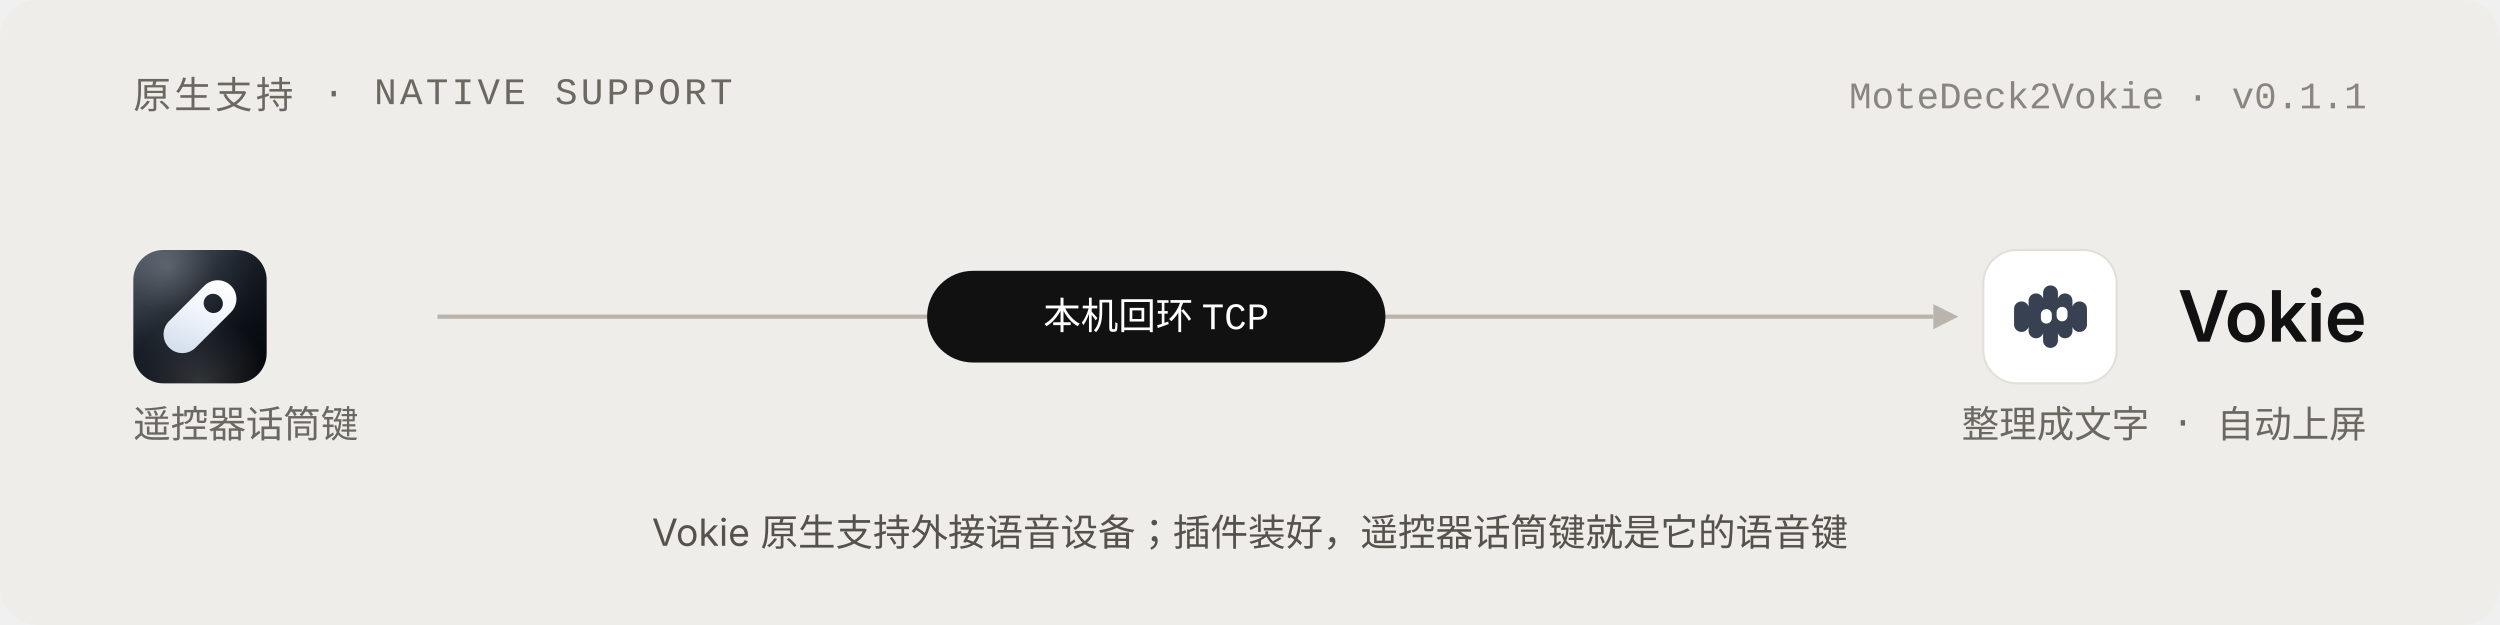
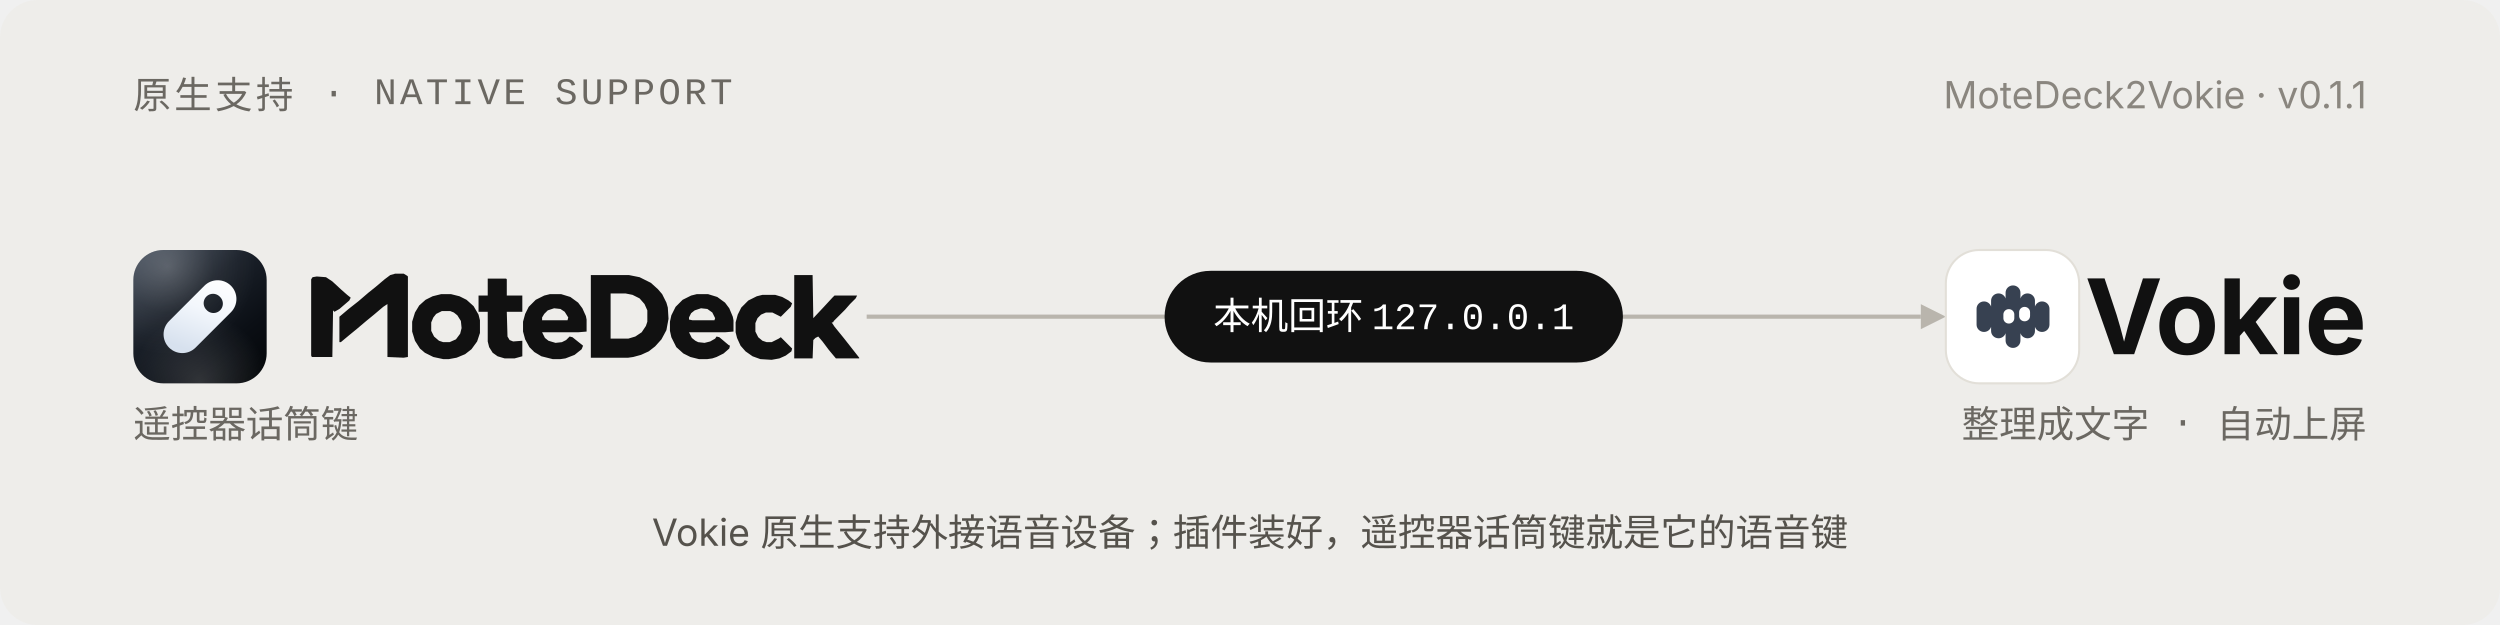
<svg xmlns="http://www.w3.org/2000/svg" viewBox="0 0 1200 300" width="1200" height="300" role="img" aria-labelledby="t d">
  <defs>
    <linearGradient id="glassBody" x1="3.2" y1="0.8" x2="21" y2="23.2" gradientUnits="userSpaceOnUse">
      <stop offset="0" stop-color="#39424F" />
      <stop offset="0.36" stop-color="#1B212A" />
      <stop offset="0.74" stop-color="#0B0F15" />
      <stop offset="1" stop-color="#05080B" />
    </linearGradient>
    <radialGradient id="glassSheen" cx="6.2" cy="3" r="15.8" gradientUnits="userSpaceOnUse">
      <stop offset="0" stop-color="#FFFFFF" stop-opacity="0.22" />
      <stop offset="0.52" stop-color="#FFFFFF" stop-opacity="0.06" />
      <stop offset="1" stop-color="#FFFFFF" stop-opacity="0" />
    </radialGradient>
    <radialGradient id="glassFloor" cx="12" cy="23.8" r="12.2" gradientUnits="userSpaceOnUse">
      <stop offset="0" stop-color="#FFFFFF" stop-opacity="0.16" />
      <stop offset="1" stop-color="#FFFFFF" stop-opacity="0" />
    </radialGradient>
    <linearGradient id="pillBody" x1="9" y1="4.2" x2="15" y2="17.6" gradientUnits="userSpaceOnUse">
      <stop offset="0" stop-color="#FFFFFF" />
      <stop offset="0.46" stop-color="#F3F7FC" />
      <stop offset="1" stop-color="#D7E1EE" />
    </linearGradient>
  </defs>
  <rect width="1200" height="300" rx="18" fill="#EEEDEA" />
  <text x="64" y="52" font-family="'SFMono-Regular', Consolas, 'Liberation Mono', Menlo, monospace" font-size="18" letter-spacing="1.6" fill="#6B6862">原生支持 · NATIVE SUPPORT</text>
-   <text x="1136" y="52" text-anchor="end" font-family="'SFMono-Regular', Consolas, 'Liberation Mono', Menlo, monospace" font-size="18" fill="#8A867F">MoteDeck2Vokie · v0.1.1</text>
+   <text x="1136" y="52" text-anchor="end" font-family="-apple-system, BlinkMacSystemFont, 'Segoe UI Variable Text', 'Segoe UI', 'Microsoft YaHei UI', 'PingFang SC', sans-serif" font-size="18" fill="#8A867F">MoteDeck2Vokie · v0.1.1</text>
  <g transform="translate(64 120) scale(2.6667)">
    <rect width="24" height="24" rx="5.4" fill="url(#glassBody)" />
    <rect width="24" height="24" rx="5.4" fill="url(#glassSheen)" />
    <rect width="24" height="24" rx="5.4" fill="url(#glassFloor)" />
    <g transform="rotate(45 12 12)">
      <path fill="url(#pillBody)" fill-rule="evenodd" d="M12 4.125A3.375 3.375 0 0 1 15.375 7.5V16.5A3.375 3.375 0 0 1 8.625 16.5V7.5A3.375 3.375 0 0 1 12 4.125ZM12 6.938A1.688 1.688 0 1 1 12 10.312A1.688 1.688 0 1 1 12 6.938Z" />
    </g>
  </g>
+   <g transform="translate(148 130) scale(0.339)">
+     <path fill="#111111" d="M123.0,4.0 L135.0,4.0 L140.0,7.0 L141.0,8.0 L141.0,122.0 L135.0,123.0 L112.0,122.0 L112.0,47.0 L106.0,51.0 L93.0,62.0 L82.0,71.0 L69.0,82.0 L58.0,91.0 L46.0,101.0 L44.0,101.0 L44.0,65.0 L57.0,54.0 L71.0,43.0 L85.0,31.0 L95.0,23.0 L108.0,12.0 L116.0,6.0 Z M400.0,6.0 L454.0,6.0 L469.0,9.0 L485.0,17.0 L495.0,26.0 L501.0,33.0 L507.0,45.0 L509.0,52.0 L510.0,68.0 L507.0,84.0 L500.0,97.0 L491.0,107.0 L482.0,114.0 L471.0,119.0 L460.0,122.0 L453.0,123.0 L400.0,123.0 Z M428.0,32.0 L428.0,96.0 L453.0,96.0 L463.0,93.0 L472.0,87.0 L478.0,78.0 L480.0,72.0 L480.0,56.0 L476.0,47.0 L469.0,39.0 L459.0,34.0 L449.0,32.0 Z M688.0,6.0 L714.0,6.0 L715.0,67.0 L730.0,51.0 L742.0,38.0 L745.0,35.0 L777.0,35.0 L775.0,39.0 L767.0,47.0 L760.0,55.0 L744.0,71.0 L743.0,73.0 L741.0,73.0 L745.0,79.0 L758.0,95.0 L769.0,109.0 L780.0,123.0 L780.0,124.0 L747.0,124.0 L737.0,112.0 L728.0,100.0 L722.0,93.0 L718.0,95.0 L715.0,98.0 L714.0,124.0 L688.0,124.0 Z M12.0,8.0 L25.0,9.0 L34.0,15.0 L47.0,27.0 L55.0,34.0 L60.0,38.0 L58.0,42.0 L44.0,54.0 L37.0,58.0 L35.0,56.0 L34.0,122.0 L5.0,122.0 L4.0,120.0 L4.0,12.0 L6.0,9.0 Z M254.0,11.0 L280.0,11.0 L281.0,12.0 L281.0,35.0 L303.0,35.0 L303.0,58.0 L281.0,58.0 L282.0,93.0 L285.0,98.0 L290.0,100.0 L303.0,99.0 L303.0,121.0 L292.0,124.0 L278.0,124.0 L268.0,121.0 L261.0,116.0 L256.0,108.0 L254.0,100.0 L254.0,58.0 L241.0,58.0 L241.0,35.0 L254.0,35.0 Z M188.0,33.0 L202.0,33.0 L214.0,36.0 L224.0,41.0 L234.0,50.0 L241.0,62.0 L243.0,70.0 L243.0,88.0 L239.0,100.0 L231.0,111.0 L222.0,118.0 L210.0,123.0 L199.0,125.0 L191.0,125.0 L177.0,122.0 L165.0,116.0 L158.0,110.0 L151.0,99.0 L147.0,86.0 L147.0,72.0 L151.0,59.0 L157.0,49.0 L166.0,41.0 L176.0,36.0 Z M189.0,57.0 L181.0,61.0 L177.0,66.0 L174.0,73.0 L174.0,85.0 L178.0,93.0 L185.0,99.0 L191.0,101.0 L200.0,101.0 L209.0,97.0 L215.0,89.0 L217.0,81.0 L216.0,71.0 L211.0,63.0 L206.0,59.0 L201.0,57.0 Z M342.0,33.0 L358.0,33.0 L371.0,37.0 L382.0,45.0 L388.0,53.0 L393.0,64.0 L394.0,69.0 L394.0,86.0 L382.0,87.0 L331.0,87.0 L335.0,95.0 L340.0,99.0 L350.0,102.0 L359.0,101.0 L365.0,98.0 L370.0,93.0 L374.0,94.0 L389.0,106.0 L387.0,111.0 L377.0,119.0 L364.0,124.0 L357.0,125.0 L346.0,125.0 L330.0,121.0 L320.0,115.0 L313.0,108.0 L307.0,97.0 L304.0,86.0 L304.0,72.0 L307.0,61.0 L312.0,51.0 L322.0,41.0 L334.0,35.0 Z M348.0,53.0 L339.0,56.0 L334.0,61.0 L331.0,66.0 L331.0,70.0 L367.0,70.0 L368.0,66.0 L363.0,58.0 L357.0,54.0 Z M550.0,33.0 L566.0,33.0 L579.0,37.0 L590.0,45.0 L596.0,53.0 L601.0,65.0 L602.0,70.0 L602.0,86.0 L590.0,87.0 L539.0,87.0 L543.0,95.0 L548.0,99.0 L552.0,101.0 L561.0,102.0 L569.0,100.0 L576.0,96.0 L578.0,93.0 L582.0,94.0 L595.0,105.0 L597.0,106.0 L596.0,110.0 L588.0,117.0 L578.0,122.0 L572.0,124.0 L565.0,125.0 L553.0,125.0 L541.0,122.0 L531.0,117.0 L521.0,108.0 L514.0,94.0 L512.0,85.0 L512.0,72.0 L514.0,63.0 L520.0,51.0 L530.0,41.0 L542.0,35.0 Z M556.0,53.0 L547.0,56.0 L542.0,60.0 L539.0,66.0 L539.0,69.0 L544.0,70.0 L575.0,70.0 L576.0,67.0 L572.0,59.0 L565.0,54.0 Z M643.0,34.0 L661.0,34.0 L671.0,37.0 L680.0,42.0 L685.0,46.0 L683.0,51.0 L669.0,65.0 L665.0,63.0 L657.0,59.0 L648.0,59.0 L641.0,62.0 L636.0,67.0 L633.0,74.0 L633.0,86.0 L637.0,94.0 L643.0,99.0 L649.0,101.0 L656.0,101.0 L666.0,96.0 L669.0,94.0 L685.0,110.0 L684.0,114.0 L676.0,120.0 L667.0,124.0 L656.0,126.0 L640.0,125.0 L629.0,121.0 L619.0,114.0 L612.0,106.0 L607.0,95.0 L605.0,87.0 L605.0,73.0 L608.0,62.0 L613.0,52.0 L623.0,42.0 L635.0,36.0 Z" />
+   </g>
  <text x="64" y="210" font-family="'SFMono-Regular', Consolas, 'Liberation Mono', Menlo, monospace" font-size="18" fill="#6B6862">遥控器话筒键</text>
-   <line x1="210" y1="152" x2="928" y2="152" stroke="#B9B5AD" stroke-width="2" />
-   <path d="M940 152 L928 146 L928 158 Z" fill="#B9B5AD" />
-   <rect x="445" y="130" width="220" height="44" rx="22" fill="#111111" />
-   <text x="555" y="158" text-anchor="middle" font-family="-apple-system, BlinkMacSystemFont, 'Segoe UI Variable Text', 'Segoe UI', 'Microsoft YaHei UI', 'PingFang SC', sans-serif" font-size="18" fill="#FFFFFF">本机回环 <tspan font-family="'SFMono-Regular', Consolas, 'Liberation Mono', Menlo, monospace">TCP</tspan>
+   <line x1="416" y1="152" x2="922" y2="152" stroke="#B9B5AD" stroke-width="2" />
+   <path d="M934 152 L922 146 L922 158 Z" fill="#B9B5AD" />
+   <rect x="559" y="130" width="220" height="44" rx="22" fill="#111111" />
+   <text x="669" y="158" text-anchor="middle" font-family="-apple-system, BlinkMacSystemFont, 'Segoe UI Variable Text', 'Segoe UI', 'Microsoft YaHei UI', 'PingFang SC', sans-serif" font-size="18" fill="#FFFFFF">本机回环 <tspan font-family="'SFMono-Regular', Consolas, 'Liberation Mono', Menlo, monospace">127.0.0.1</tspan>
  </text>
-   <rect x="952" y="120" width="64" height="64" rx="16" fill="#FFFFFF" stroke="#E2DFD8" />
-   <g transform="translate(966 134) scale(1.5)">
+   <rect x="934" y="120" width="64" height="64" rx="16" fill="#FFFFFF" stroke="#E2DFD8" />
+   <g transform="translate(948 134) scale(1.5)">
    <path fill="#374151" d="M12.164 2C13.475 2 14.54 3.042 14.54 4.326V6.2C14.839 5.25 15.743 4.559 16.811 4.559C18.122 4.559 19.186 5.601 19.186 6.885V8.769C19.485 7.818 20.39 7.127 21.458 7.127C22.769 7.127 23.833 8.169 23.833 9.453V14.565C23.833 15.849 22.769 16.891 21.458 16.892C20.39 16.892 19.485 16.2 19.186 15.249V16.594C19.186 17.878 18.122 18.92 16.811 18.92V18.916C15.742 18.916 14.839 18.224 14.54 17.273V19.674C14.54 20.958 13.475 22 12.164 22C10.853 22 9.789 20.958 9.789 19.674V17.29C9.487 18.234 8.586 18.92 7.522 18.92V18.916C6.211 18.916 5.147 17.874 5.146 16.59V15.249C4.848 16.2 3.944 16.891 2.876 16.892C1.565 16.892 0.5 15.849 0.5 14.565V9.453C0.5 8.169 1.565 7.127 2.876 7.127C3.944 7.127 4.848 7.818 5.146 8.769V6.885C5.147 5.601 6.211 4.559 7.522 4.559C8.586 4.559 9.486 5.244 9.789 6.188V4.326C9.789 3.042 10.853 2 12.164 2ZM10.829 9.588C9.863 9.588 9.081 10.354 9.081 11.3V12.495C9.081 13.441 9.863 14.207 10.829 14.207C11.795 14.207 12.577 13.441 12.577 12.495V11.3C12.577 10.354 11.795 9.588 10.829 9.588ZM15.87 8.867C14.905 8.867 14.122 9.634 14.122 10.579V11.774C14.122 12.72 14.905 13.486 15.87 13.486C16.836 13.486 17.619 12.72 17.619 11.774V10.579C17.619 9.634 16.836 8.867 15.87 8.867Z" />
  </g>
-   <text x="1136" y="164" text-anchor="end" font-family="-apple-system, BlinkMacSystemFont, 'Segoe UI Variable Text', 'Segoe UI', 'Microsoft YaHei UI', 'PingFang SC', sans-serif" font-size="34" font-weight="600" letter-spacing="-0.3" fill="#111111">Vokie</text>
+   <text x="1136" y="170" text-anchor="end" font-family="-apple-system, BlinkMacSystemFont, 'Segoe UI Variable Text', 'Segoe UI', 'Microsoft YaHei UI', 'PingFang SC', sans-serif" font-size="50" font-weight="700" letter-spacing="-0.5" fill="#111111">Vokie</text>
  <text x="1136" y="210" text-anchor="end" font-family="'SFMono-Regular', Consolas, 'Liberation Mono', Menlo, monospace" font-size="18" fill="#6B6862">整理成文字 · 自动上屏</text>
  <text x="600" y="262" text-anchor="middle" font-family="-apple-system, BlinkMacSystemFont, 'Segoe UI Variable Text', 'Segoe UI', 'Microsoft YaHei UI', 'PingFang SC', sans-serif" font-size="18" fill="#55524C">Vokie 原生支持外接语音设备；插件装好，遥控器话筒键就是它的语音键</text>
</svg>
